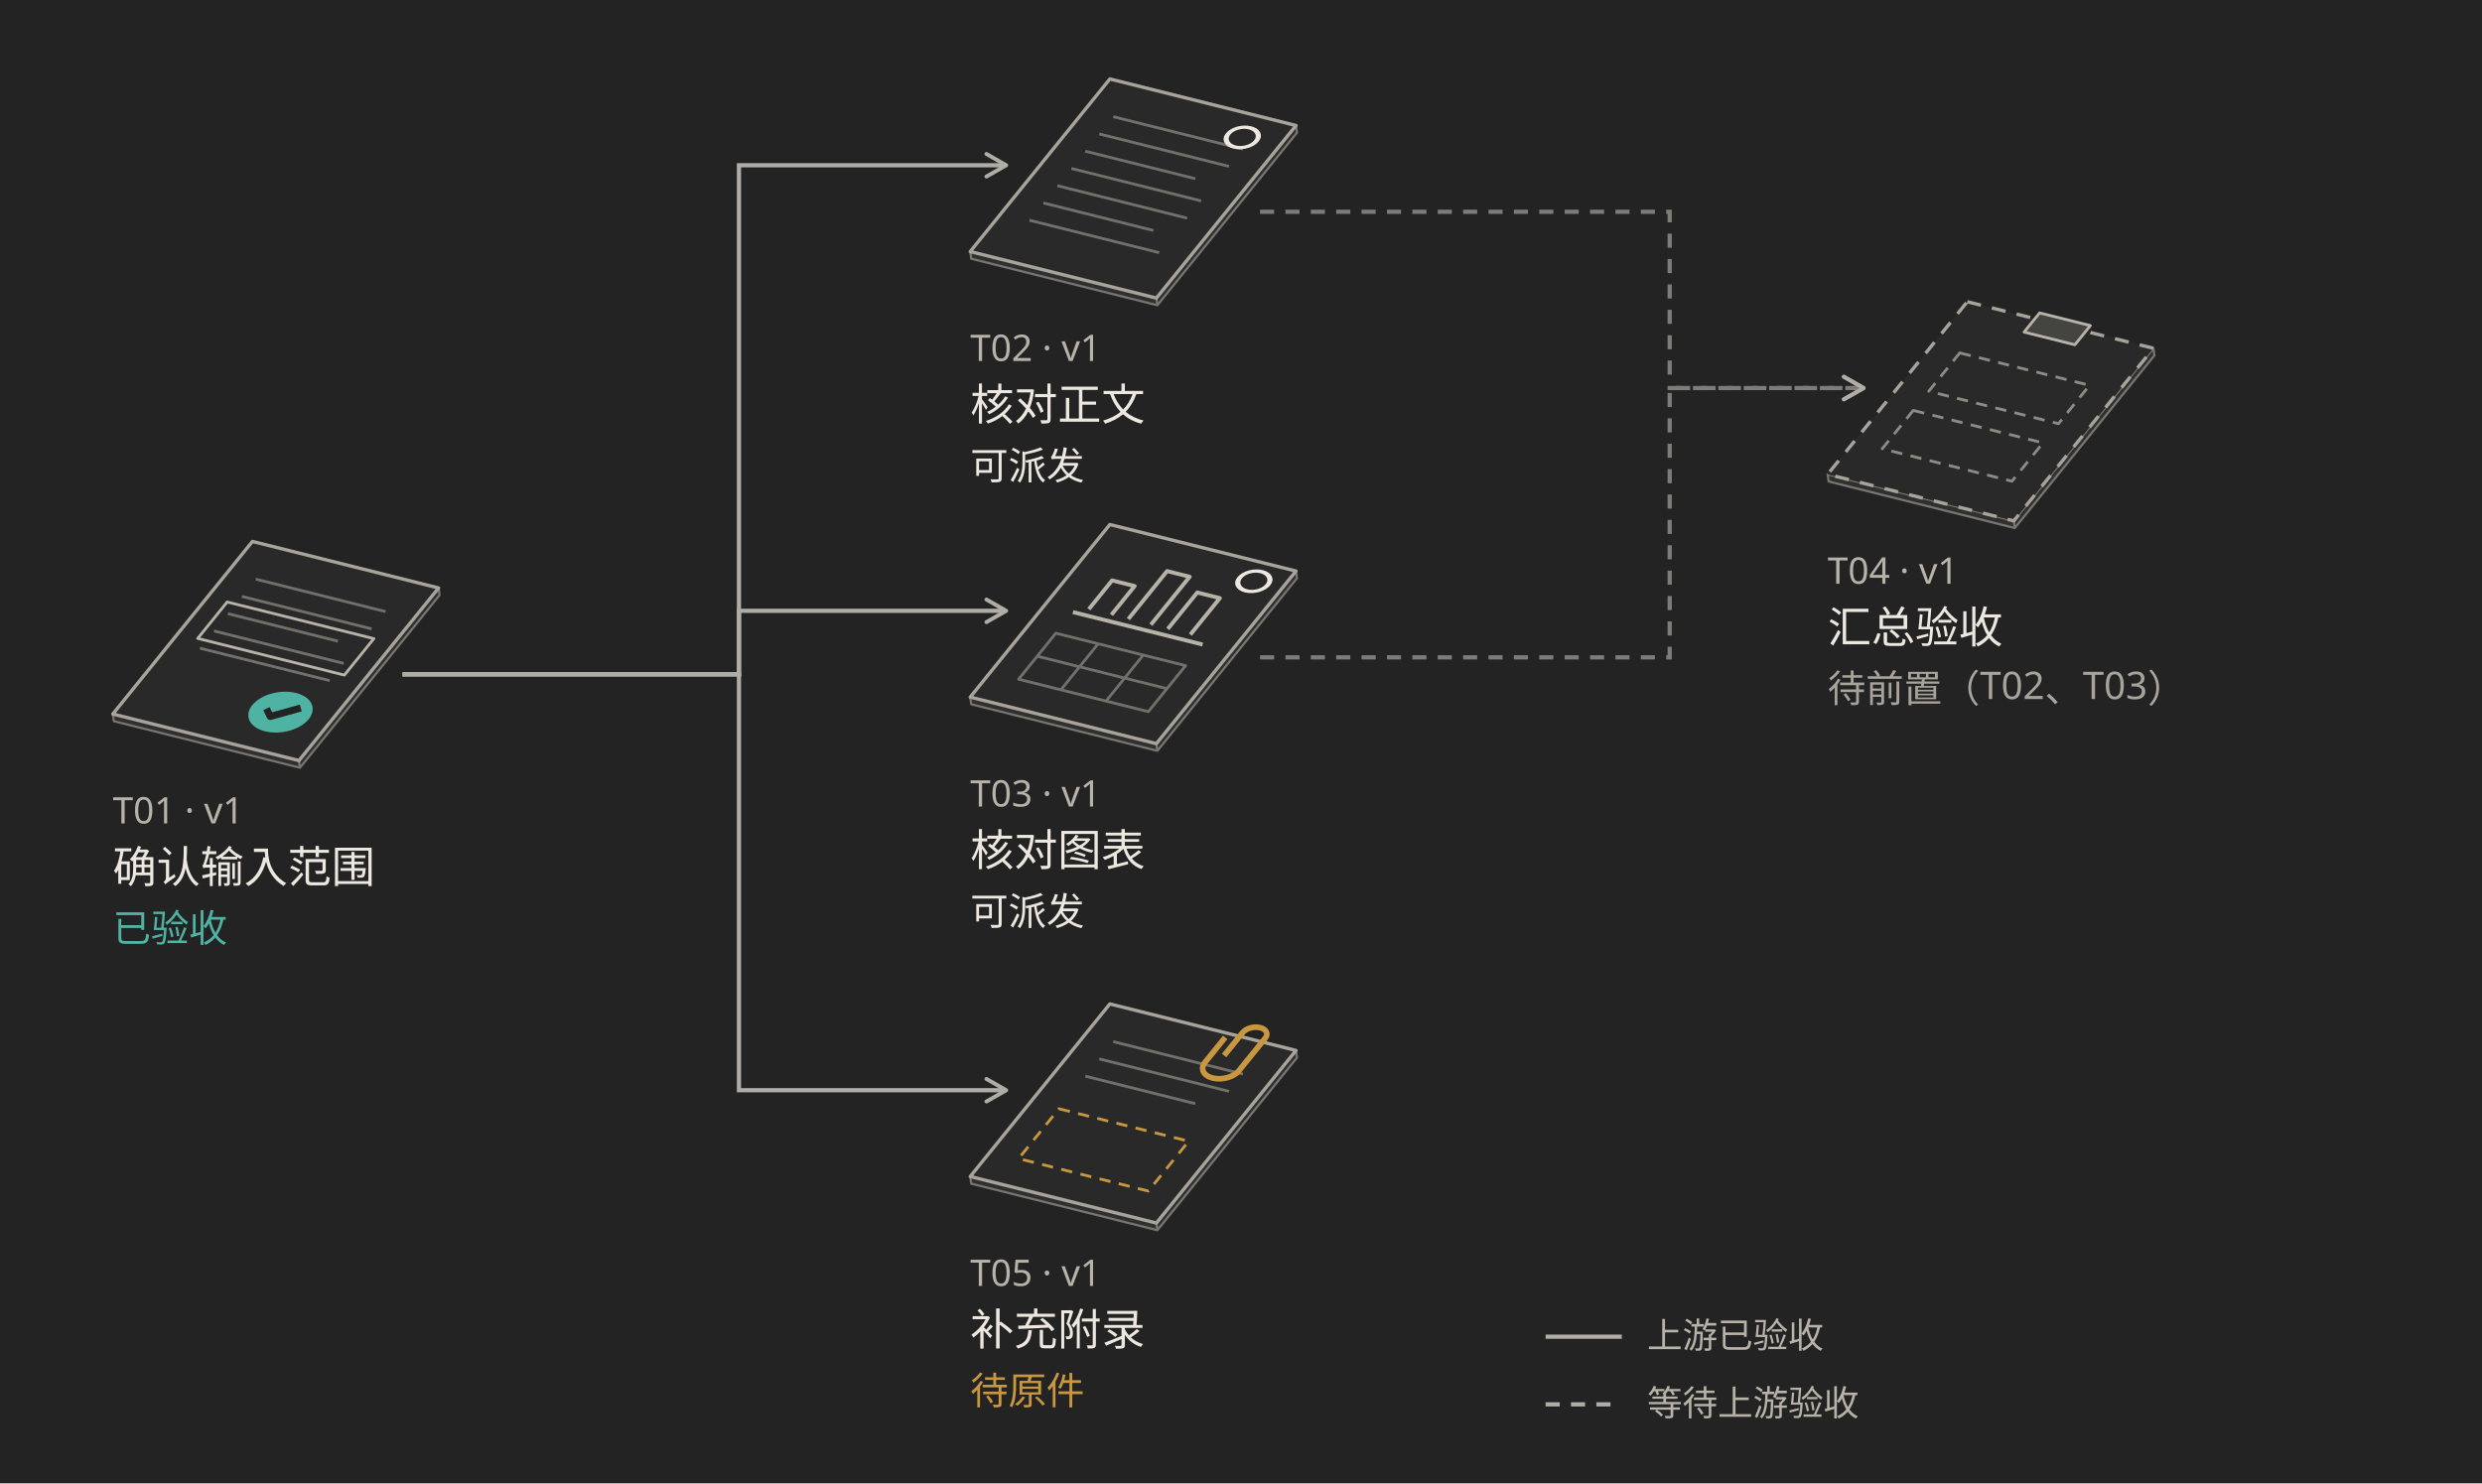
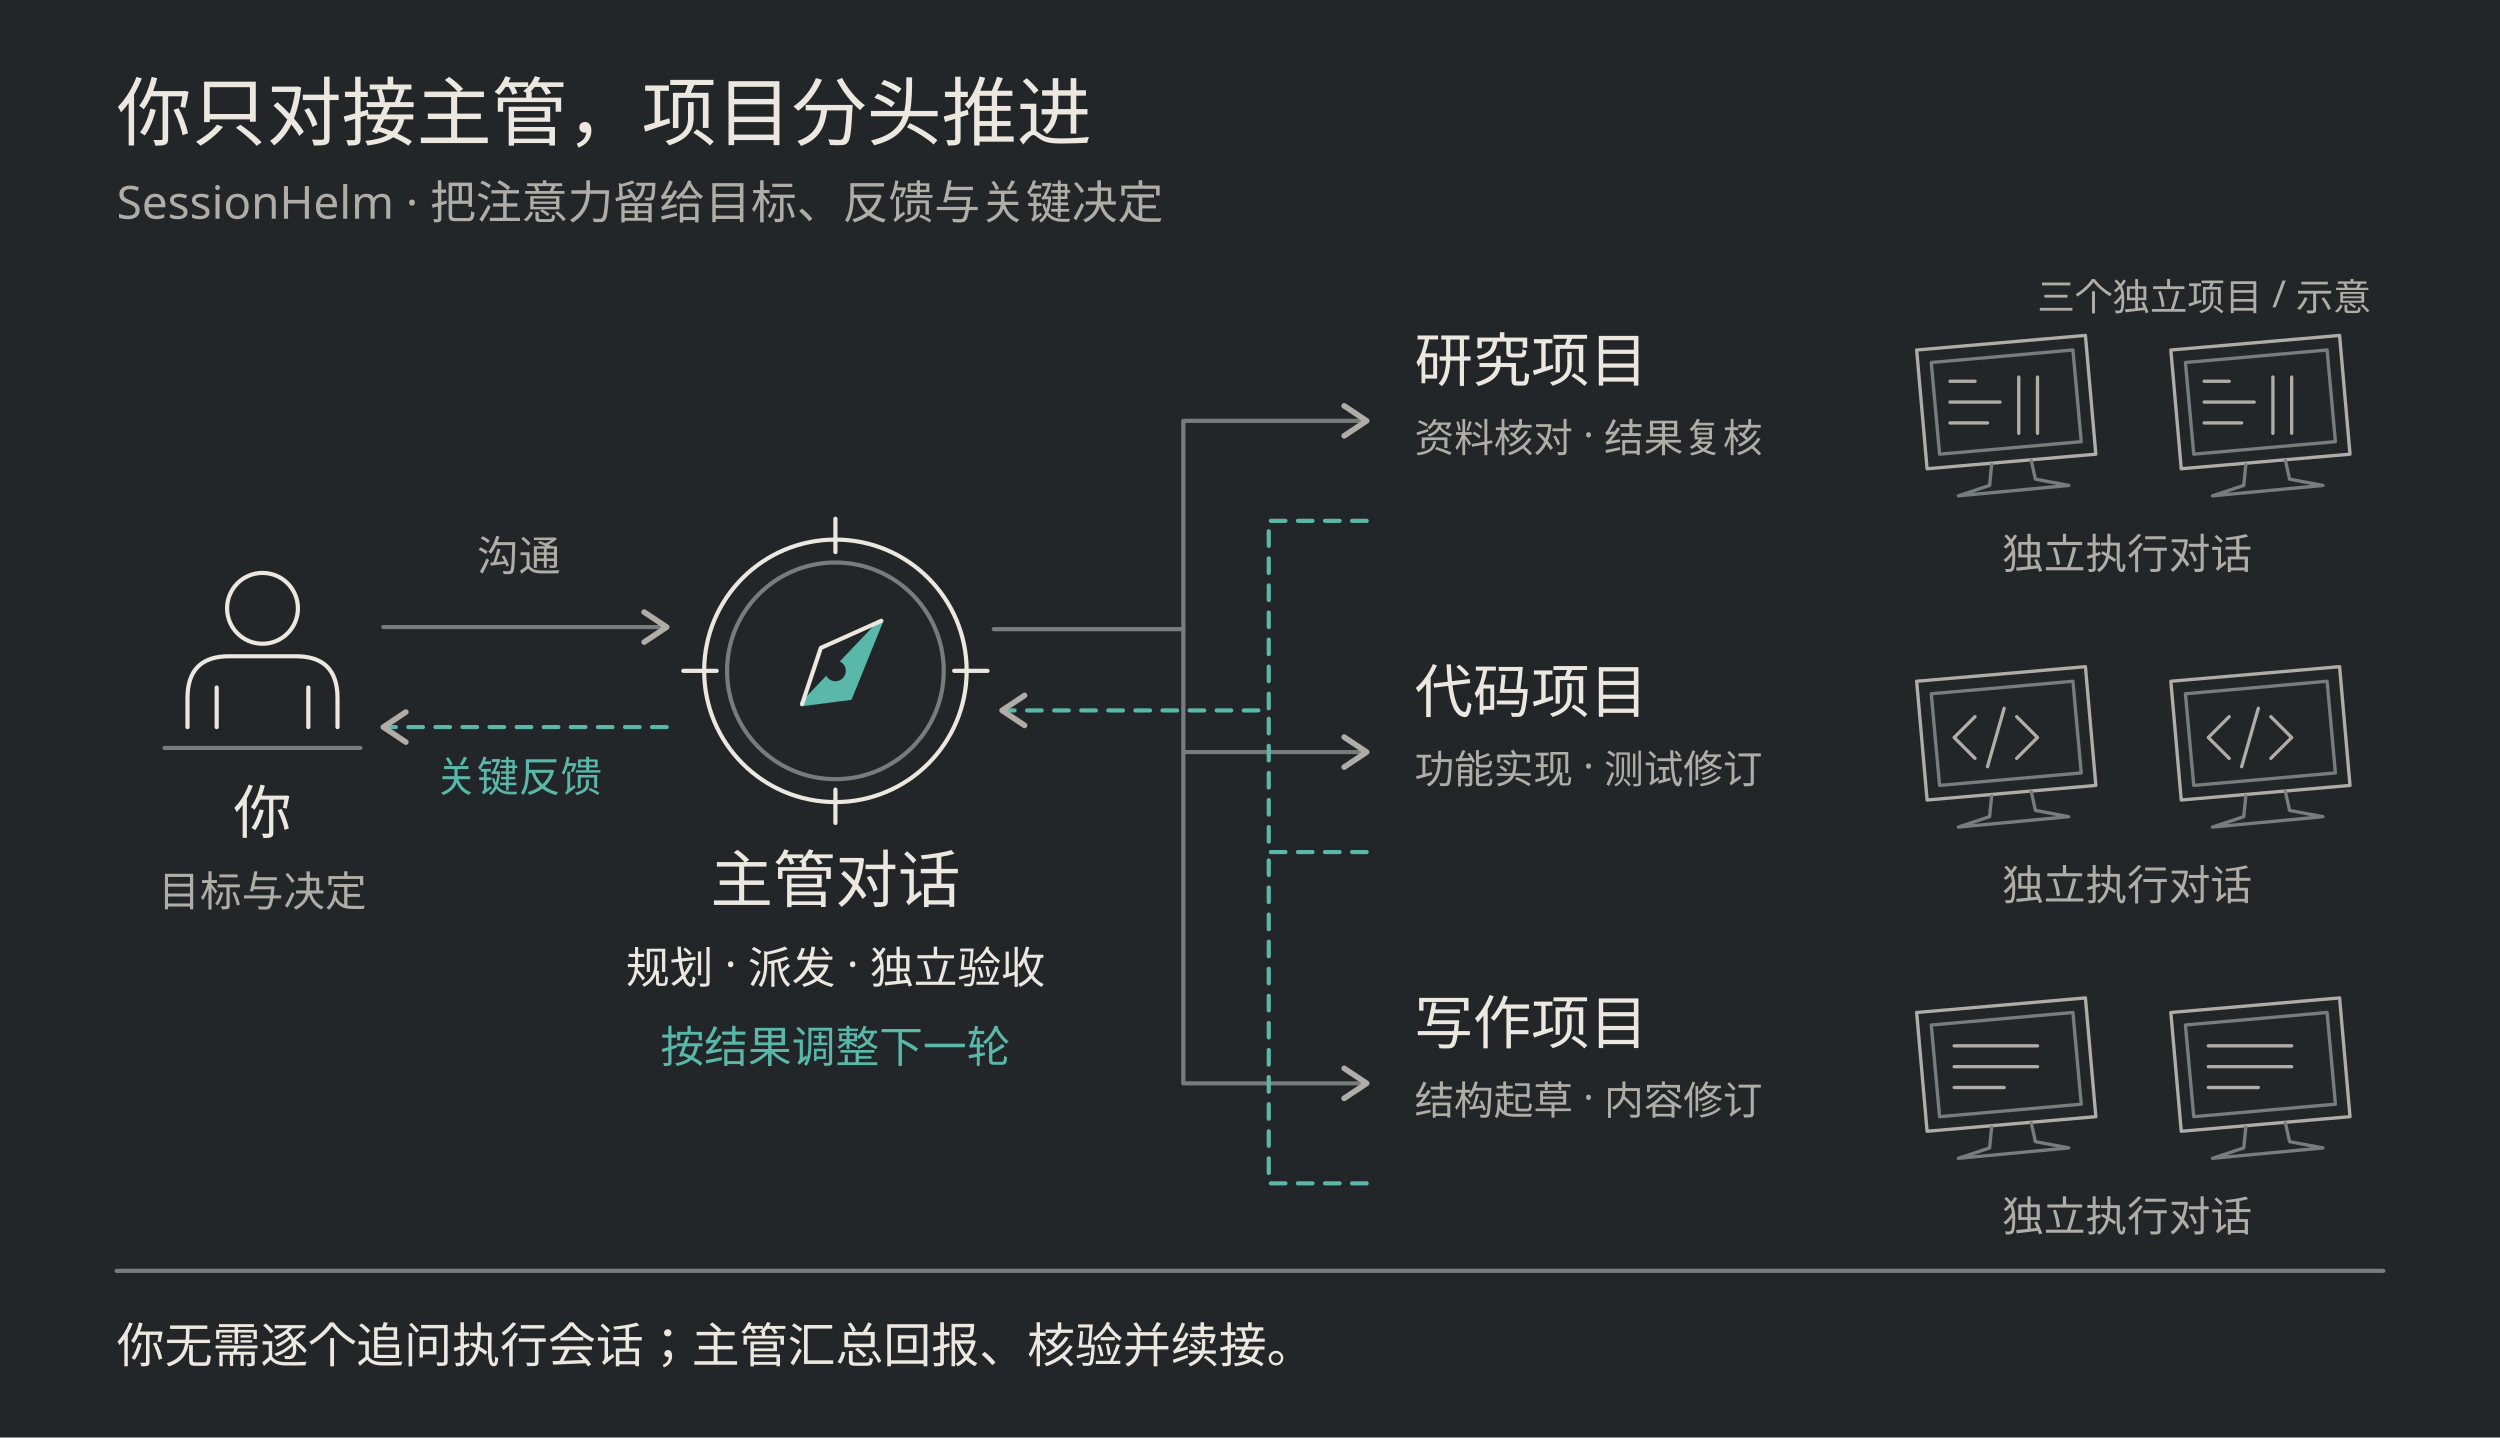
- <svg xmlns="http://www.w3.org/2000/svg" width="880" height="526" viewBox="0 0 880 526" role="img" aria-labelledby="title desc">
-   <style>text{font-family:"Segoe UI", "Noto Sans SC", "Microsoft YaHei",sans-serif}path{vector-effect:non-scaling-stroke}</style>
-   <path d="M0 0H880V526H0Z" fill="#232323" />
+ <svg xmlns="http://www.w3.org/2000/svg" width="1200" height="690" viewBox="0 0 1200 690" role="img" aria-labelledby="title desc">
+   <rect width="1200" height="690" fill="#232629" />
+   <style>text{font-family:"Segoe UI","Microsoft YaHei","Noto Sans SC",sans-serif}path{stroke-linecap:round;stroke-linejoin:round}</style>
  <defs>
-     <marker id="arrow" orient="auto" markerUnits="userSpaceOnUse" refX="8" refY="5" markerWidth="10" markerHeight="10">
-       <path d="M1 1L8 5 1 9" fill="none" stroke="#B0ADA7" stroke-width="1.4" stroke-linecap="round" stroke-linejoin="round" />
+     <marker id="arrow" viewBox="0 0 10 10" refX="8" refY="5" markerWidth="9" markerHeight="9" orient="auto-start-reverse">
+       <path d="m2 1 6 4-6 4" stroke="#B0ADA7" stroke-width="1.5" fill="none" />
    </marker>
  </defs>
-   <path data-from="T01" data-to="T02" data-upstream-accepted="true" d="M142.75 239.1H262V58.6H356.75" fill="none" stroke="#B0ADA7" stroke-width="1.5" marker-end="url(#arrow)" />
-   <path data-from="T01" data-to="T03" data-upstream-accepted="true" d="M142.75 239.1H262V216.6H356.75" fill="none" stroke="#B0ADA7" stroke-width="1.5" marker-end="url(#arrow)" />
-   <path data-from="T02" data-to="T04" data-upstream-accepted="false" d="M446.75 75.1H592V137.6H660.75" fill="none" stroke="#7E7C78" stroke-width="1.5" stroke-dasharray="5 4" marker-end="url(#arrow)" />
-   <path data-from="T03" data-to="T04" data-upstream-accepted="false" d="M446.75 233.1H592V137.6H660.75" fill="none" stroke="#7E7C78" stroke-width="1.5" stroke-dasharray="5 4" marker-end="url(#arrow)" />
-   <path data-from="T01" data-to="T05" data-upstream-accepted="true" d="M142.75 239.1H262V386.6H356.75" fill="none" stroke="#B0ADA7" stroke-width="1.5" marker-end="url(#arrow)" />
-   <g transform="matrix(1.0 0.25 -0.55 0.68 89.5 192)" stroke-linejoin="round">
-     <path d="M0 90H66l2 3H2Z M66 0l2 3v90l-2-3Z" fill="#303031" stroke="#77756F" stroke-width=".8" />
-     <path d="M0 0H66V90H0Z" fill="#292929" stroke="#A8A49B" stroke-width="1.2" />
-     <path d="M10 16H56" stroke="#72706B" fill="none" />
-     <path d="M10 25H56" stroke="#72706B" fill="none" />
-     <path d="M10 34H49" stroke="#72706B" fill="none" />
-     <path d="M10 43H56" stroke="#72706B" fill="none" />
-     <path d="M10 52H56" stroke="#72706B" fill="none" />
-     <path d="M7 29H59V48H7Z" fill="none" stroke="#B8B3A8" />
-     <circle cx="49" cy="71" r="10" fill="#4FB3A3" />
-     <path d="m44 71 3 3 7-7" fill="none" stroke="#232323" stroke-width="2.5" />
+   <text x="56" y="67" font-size="36" fill="#ECE8DF" text-anchor="start">你只对接主管，项目分头推进</text>
+   <text x="56" y="105" font-size="22" fill="#B0ADA7" text-anchor="start">SessionHelm · 把注意力留给目标、反馈与关键决定</text>
+   <g transform="translate(126 321)" fill="none" stroke="#ECE8DF" stroke-width="2">
+     <circle cy="-29" r="17" />
+     <path d="M-36 28V14Q-36-6-16-6H16Q36-6 36 14V28M-22 28V9M22 28V9" />
+     <path d="M-47 38H47" stroke="#777C7D" />
  </g>
-   <text x="40.0" y="292" font-size="13" fill="#B8B3A8" font-family="Consolas,monospace">T01 · v1</text>
-   <text x="40.0" y="313" font-size="15.5" fill="#ECE8DF">确认输入范围</text>
-   <text x="40.0" y="334" font-size="13.5" fill="#4FB3A3">已验收</text>
-   <g transform="matrix(1.0 0.25 -0.55 0.68 393.5 28)" stroke-linejoin="round">
-     <path d="M0 90H66l2 3H2Z M66 0l2 3v90l-2-3Z" fill="#303031" stroke="#77756F" stroke-width=".8" />
-     <path d="M0 0H66V90H0Z" fill="#292929" stroke="#A8A49B" stroke-width="1.2" />
-     <path d="M10 16H56" stroke="#72706B" fill="none" />
-     <path d="M10 25H56" stroke="#72706B" fill="none" />
-     <path d="M10 34H49" stroke="#72706B" fill="none" />
-     <path d="M10 43H56" stroke="#72706B" fill="none" />
-     <path d="M10 52H56" stroke="#72706B" fill="none" />
-     <path d="M10 61H49" stroke="#72706B" fill="none" />
-     <path d="M10 70H56" stroke="#72706B" fill="none" />
-     <circle cx="53" cy="11" r="5" fill="#292929" stroke="#ECE8DF" stroke-width="1.6" />
+   <text x="126" y="400" font-size="28" fill="#ECE8DF" text-anchor="middle">你</text>
+   <text x="126" y="435" font-size="20" fill="#B0ADA7" text-anchor="middle">目标与决定</text>
+   <path d="M184 301H320" stroke="#777C7D" stroke-width="2" fill="none" marker-end="url(#arrow)" />
+   <text x="249" y="274" font-size="20" fill="#B0ADA7" text-anchor="middle">沟通</text>
+   <path d="M320 349H184" stroke="#59B8AA" stroke-width="2" fill="none" stroke-dasharray="7 6" marker-end="url(#arrow)" />
+   <text x="249" y="380" font-size="20" fill="#59B8AA" text-anchor="middle">关键反馈</text>
+   <g transform="translate(401 322)" fill="none" stroke="#ECE8DF" stroke-width="2">
+     <circle r="63" />
+     <circle r="52" stroke="#777C7D" />
+     <path d="M0 -73V-57M0 57V73M-73 0H-57M57 0H73" />
+     <path d="M-16 16 22-24 7 13Z" fill="#59B8AA" stroke="#59B8AA" />
+     <path d="M-16 16-7-11 22-24" />
+     <circle r="4" fill="#232629" stroke="#232629" />
  </g>
-   <text x="344.0" y="128" font-size="13" fill="#B8B3A8" font-family="Consolas,monospace">T02 · v1</text>
-   <text x="344.0" y="149" font-size="15.5" fill="#ECE8DF">核对正文</text>
-   <text x="344.0" y="170" font-size="13.5" fill="#ECE8DF">可派发</text>
-   <g transform="matrix(1.0 0.25 -0.55 0.68 393.5 186)" stroke-linejoin="round">
-     <path d="M0 90H66l2 3H2Z M66 0l2 3v90l-2-3Z" fill="#303031" stroke="#77756F" stroke-width=".8" />
-     <path d="M0 0H66V90H0Z" fill="#292929" stroke="#A8A49B" stroke-width="1.2" />
-     <path d="M10 42H56 M14 39V24h8v15 M28 39V14h8v25 M42 39V20h8v19" fill="none" stroke="#B8B3A8" stroke-width="1.4" />
-     <path d="M10 53H56V77H10Z M10 65H56 M25 53V77 M41 53V77" stroke="#72706B" fill="none" />
-     <circle cx="56" cy="9" r="5" fill="#292929" stroke="#ECE8DF" stroke-width="1.6" />
+   <text x="401" y="433" font-size="30" fill="#ECE8DF" text-anchor="middle">主管对话</text>
+   <text x="401" y="472" font-size="21" fill="#ECE8DF" text-anchor="middle">规划 · 派发 · 独立验收</text>
+   <text x="401" y="510" font-size="21" fill="#59B8AA" text-anchor="middle">按结果调整下一轮</text>
+   <path d="M477 302H568V202H656" stroke="#777C7D" stroke-width="2" fill="none" marker-end="url(#arrow)" />
+   <path d="M568 302V361H656" stroke="#777C7D" stroke-width="2" fill="none" marker-end="url(#arrow)" />
+   <path d="M568 361V520H656" stroke="#777C7D" stroke-width="2" fill="none" marker-end="url(#arrow)" />
+   <path d="M656 250H609V341H481" stroke="#59B8AA" stroke-width="2" fill="none" stroke-dasharray="7 6" marker-end="url(#arrow)" />
+   <path d="M656 409H609V341" stroke="#59B8AA" stroke-width="2" fill="none" stroke-dasharray="7 6" />
+   <path d="M656 568H609V409" stroke="#59B8AA" stroke-width="2" fill="none" stroke-dasharray="7 6" />
+   <text x="679" y="183" font-size="28" fill="#ECE8DF" text-anchor="start">研究项目</text>
+   <text x="679" y="217" font-size="19" fill="#B0ADA7" text-anchor="start">资料核对 · 结果复核</text>
+   <g transform="translate(918 161)" stroke="#B0ADA7" stroke-width="1.6" fill="none">
+     <path d="M2 7 83 0 88 57 7 64Z" />
+     <path d="M9 13 77 7 81 51 13 57Z" stroke="#777C7D" />
+     <path d="M18 22H30M18 32H42M18 42H36M51 20V47M60 20V47" />
+     <path d="M38 62 37 72 22 77 75 72 59 69 57 60" stroke="#777C7D" />
  </g>
-   <text x="344.0" y="286" font-size="13" fill="#B8B3A8" font-family="Consolas,monospace">T03 · v1</text>
-   <text x="344.0" y="307" font-size="15.5" fill="#ECE8DF">核对图表</text>
-   <text x="344.0" y="328" font-size="13.5" fill="#ECE8DF">可派发</text>
-   <g transform="matrix(1.0 0.25 -0.55 0.68 697.5 107)" stroke-linejoin="round">
-     <path d="M0 90H66l2 3H2Z M66 0l2 3v90l-2-3Z" fill="#303031" stroke="#77756F" stroke-width=".8" />
-     <path d="M0 0H66V90H0Z" fill="#292929" stroke="#A8A49B" stroke-width="1.2" stroke-dasharray="5 4" />
-     <path d="M24-3H42V7H24Z" fill="#444441" stroke="#B8B3A8" />
-     <path d="M10 23H56V43H10Z M10 53H56V73H10Z" fill="none" stroke="#8E8B85" stroke-dasharray="4 3" />
+   <g transform="translate(1040 161)" stroke="#B0ADA7" stroke-width="1.6" fill="none">
+     <path d="M2 7 83 0 88 57 7 64Z" />
+     <path d="M9 13 77 7 81 51 13 57Z" stroke="#777C7D" />
+     <path d="M18 22H30M18 32H42M18 42H36M51 20V47M60 20V47" />
+     <path d="M38 62 37 72 22 77 75 72 59 69 57 60" stroke="#777C7D" />
  </g>
-   <text x="648.0" y="207" font-size="13" fill="#B8B3A8" font-family="Consolas,monospace">T04 · v1</text>
-   <text x="648.0" y="228" font-size="15.5" fill="#ECE8DF">汇总验收</text>
-   <text x="648.0" y="249" font-size="13.5" fill="#A8A49B">待前置（T02、T03）</text>
-   <g transform="matrix(1.0 0.25 -0.55 0.68 393.5 356)" stroke-linejoin="round">
-     <path d="M0 90H66l2 3H2Z M66 0l2 3v90l-2-3Z" fill="#303031" stroke="#77756F" stroke-width=".8" />
-     <path d="M0 0H66V90H0Z" fill="#292929" stroke="#A8A49B" stroke-width="1.2" />
-     <path d="M10 16H56" stroke="#72706B" fill="none" />
-     <path d="M10 25H56" stroke="#72706B" fill="none" />
-     <path d="M10 34H49" stroke="#72706B" fill="none" />
-     <path d="M46 10V-2a4 4 0 0 1 8 0v17a6 6 0 0 1-12 0V2" stroke="#C9973F" fill="none" stroke-width="2" />
-     <path d="M10 51H56V77H10Z" stroke="#C9973F" fill="none" stroke-dasharray="4 3" />
+   <text x="1021" y="273" font-size="20" fill="#B0ADA7" text-anchor="middle">独立执行对话</text>
+   <text x="679" y="342" font-size="28" fill="#ECE8DF" text-anchor="start">代码项目</text>
+   <text x="679" y="376" font-size="19" fill="#B0ADA7" text-anchor="start">功能实现 · 测试修订</text>
+   <g transform="translate(918 320)" stroke="#B0ADA7" stroke-width="1.6" fill="none">
+     <path d="M2 7 83 0 88 57 7 64Z" />
+     <path d="M9 13 77 7 81 51 13 57Z" stroke="#777C7D" />
+     <path d="m30 24-10 10 10 10m20-20 10 10-10 10M44 20 36 48" />
+     <path d="M38 62 37 72 22 77 75 72 59 69 57 60" stroke="#777C7D" />
  </g>
-   <text x="344.0" y="456" font-size="13" fill="#B8B3A8" font-family="Consolas,monospace">T05 · v1</text>
-   <text x="344.0" y="477" font-size="15.5" fill="#ECE8DF">补充附录</text>
-   <text x="344.0" y="498" font-size="13.5" fill="#C9973F">待原件</text>
-   <path d="M548 474h27" fill="none" stroke="#B0ADA7" stroke-width="1.5" />
-   <text x="584" y="478" font-size="12.5" fill="#B8B3A8">上游已验收</text>
-   <path d="M548 498h27" fill="none" stroke="#B0ADA7" stroke-width="1.5" stroke-dasharray="5 4" />
-   <text x="584" y="502" font-size="12.5" fill="#B8B3A8">等待上游验收</text>
+   <g transform="translate(1040 320)" stroke="#B0ADA7" stroke-width="1.6" fill="none">
+     <path d="M2 7 83 0 88 57 7 64Z" />
+     <path d="M9 13 77 7 81 51 13 57Z" stroke="#777C7D" />
+     <path d="m30 24-10 10 10 10m20-20 10 10-10 10M44 20 36 48" />
+     <path d="M38 62 37 72 22 77 75 72 59 69 57 60" stroke="#777C7D" />
+   </g>
+   <text x="1021" y="432" font-size="20" fill="#B0ADA7" text-anchor="middle">独立执行对话</text>
+   <text x="679" y="501" font-size="28" fill="#ECE8DF" text-anchor="start">写作项目</text>
+   <text x="679" y="535" font-size="19" fill="#B0ADA7" text-anchor="start">结构起草 · 内容修订</text>
+   <g transform="translate(918 479)" stroke="#B0ADA7" stroke-width="1.6" fill="none">
+     <path d="M2 7 83 0 88 57 7 64Z" />
+     <path d="M9 13 77 7 81 51 13 57Z" stroke="#777C7D" />
+     <path d="M20 23H60M20 33H60M20 43H44" />
+     <path d="M38 62 37 72 22 77 75 72 59 69 57 60" stroke="#777C7D" />
+   </g>
+   <g transform="translate(1040 479)" stroke="#B0ADA7" stroke-width="1.6" fill="none">
+     <path d="M2 7 83 0 88 57 7 64Z" />
+     <path d="M9 13 77 7 81 51 13 57Z" stroke="#777C7D" />
+     <path d="M20 23H60M20 33H60M20 43H44" />
+     <path d="M38 62 37 72 22 77 75 72 59 69 57 60" stroke="#777C7D" />
+   </g>
+   <text x="1021" y="591" font-size="20" fill="#B0ADA7" text-anchor="middle">独立执行对话</text>
+   <path d="M56 610H1144" stroke="#777C7D" stroke-width="2" fill="none" />
+   <text x="56" y="654" font-size="23" fill="#ECE8DF" text-anchor="start">你无需逐个追问执行会话；主管汇总回报、核验并续接。</text>
+   <text x="1138" y="149" font-size="18" fill="#B0ADA7" text-anchor="end">三个独立项目 / 示意</text>
</svg>
